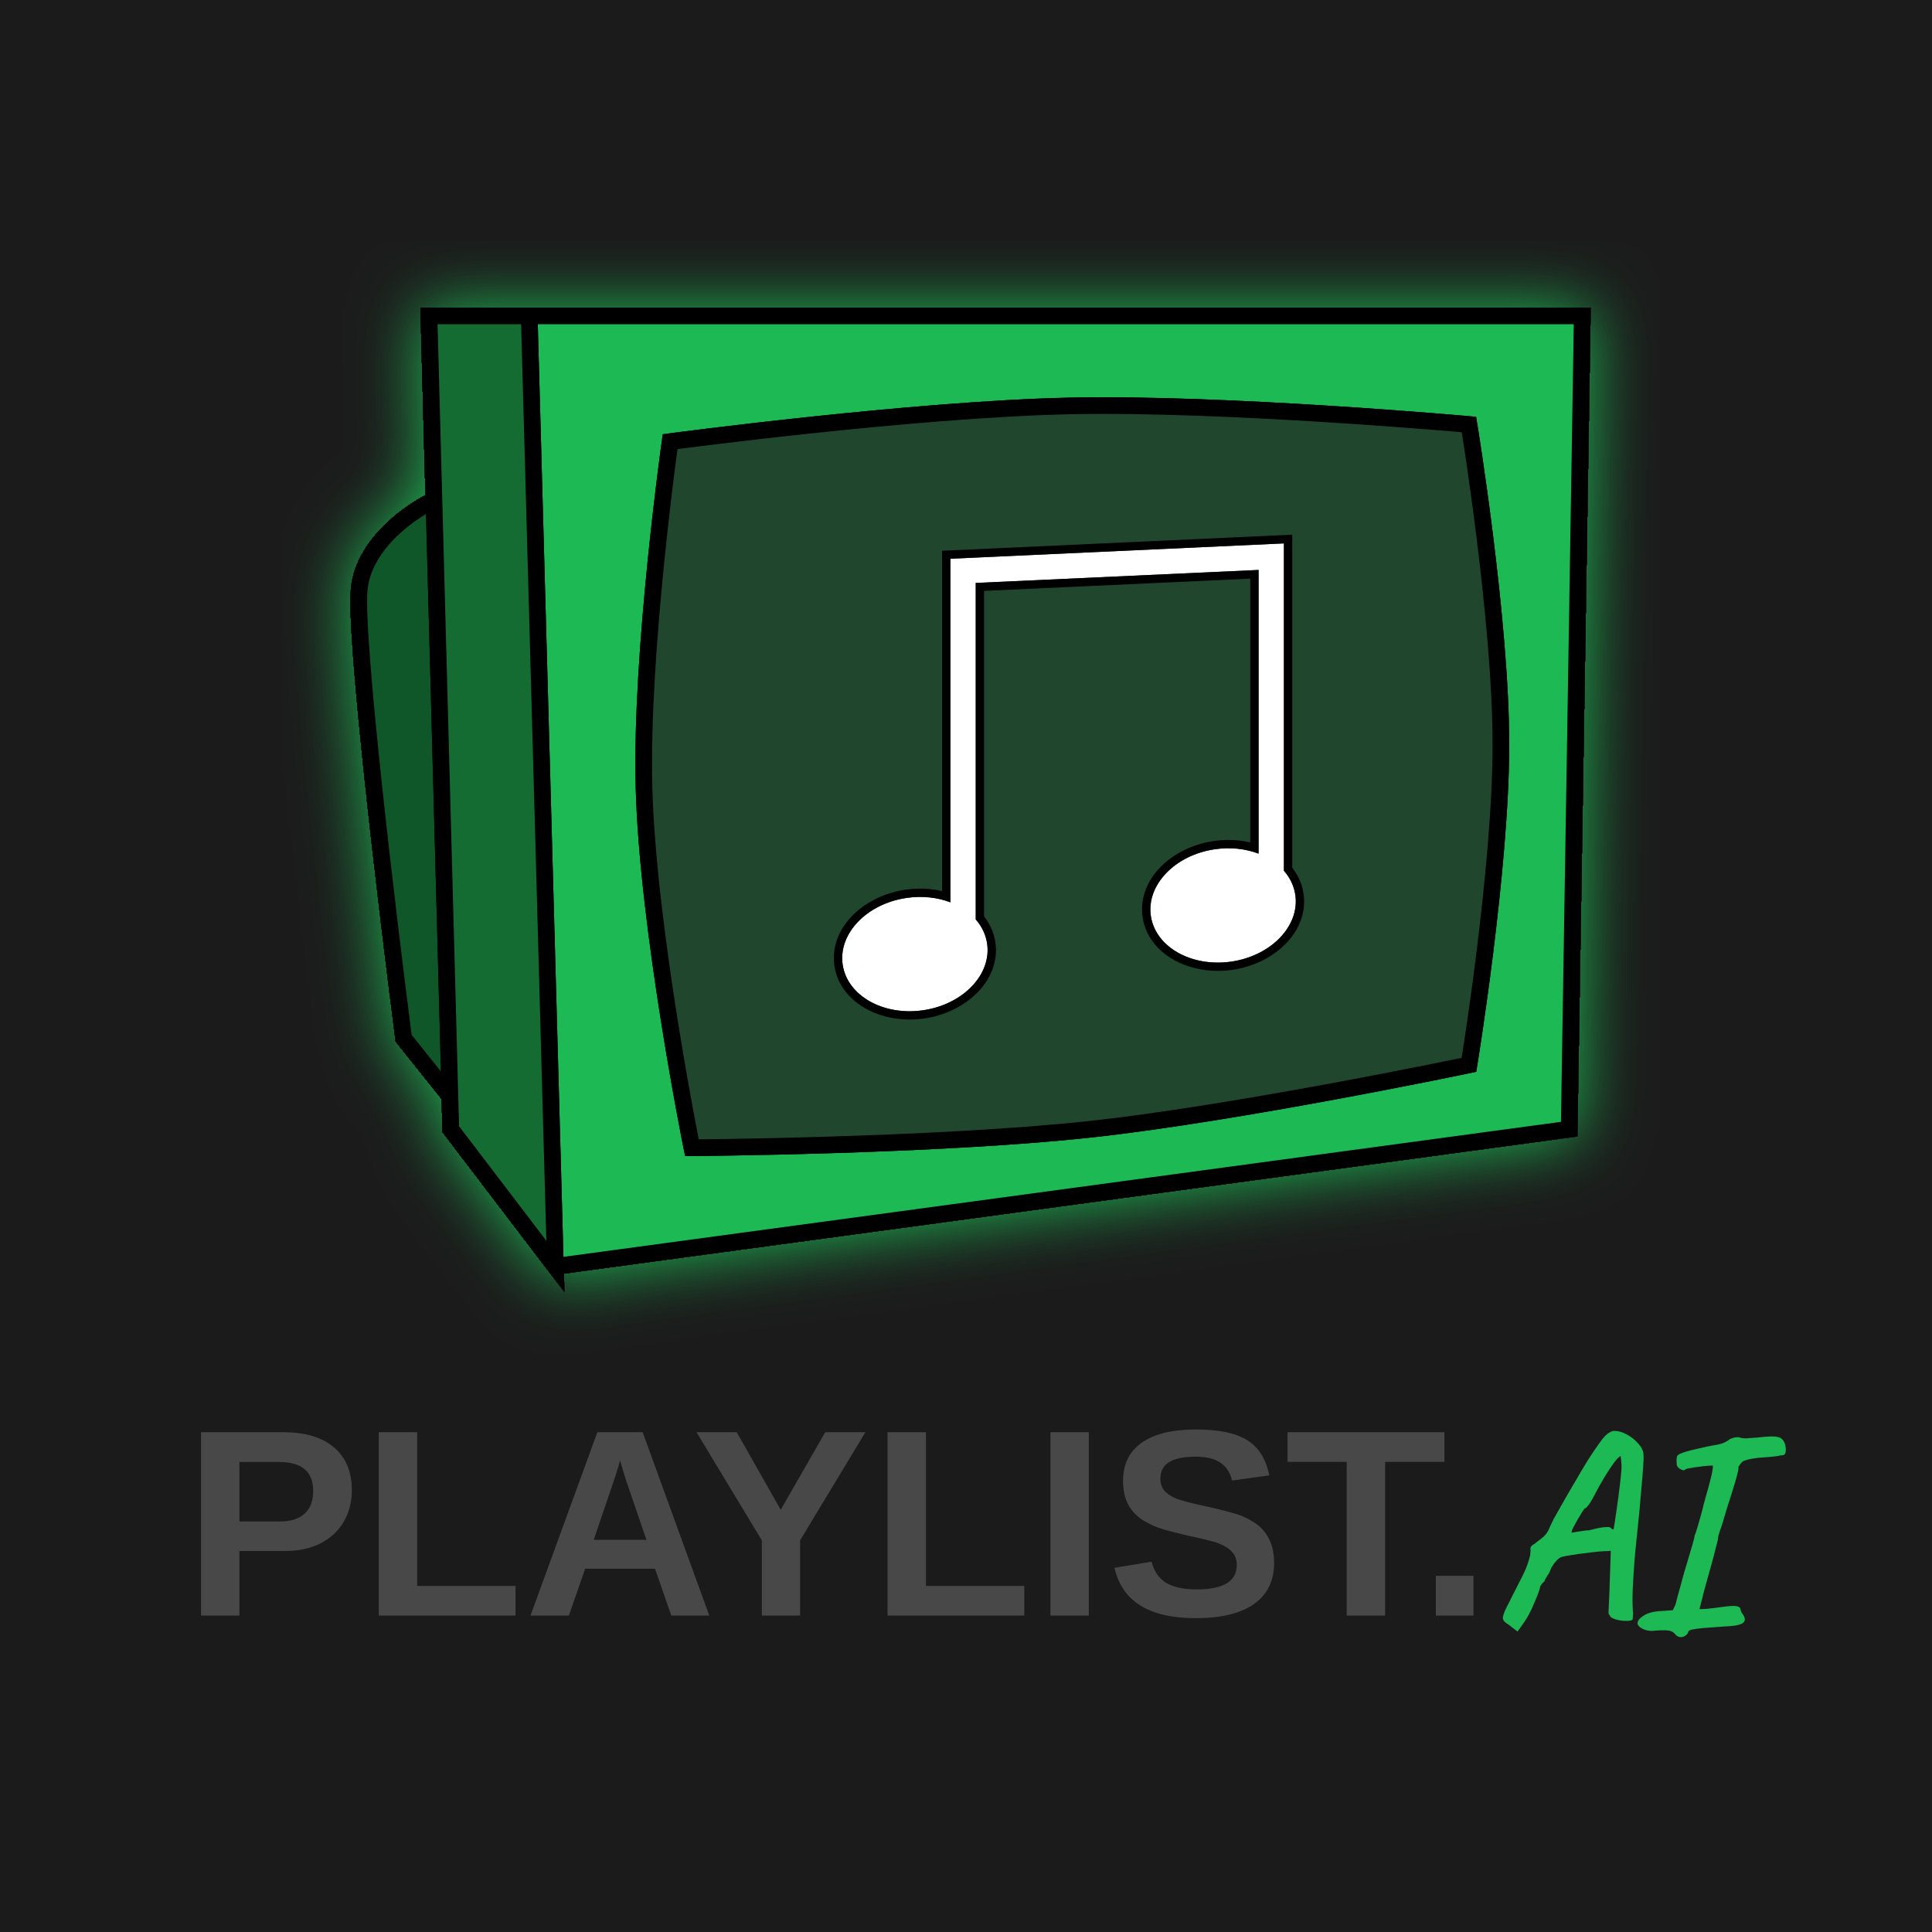
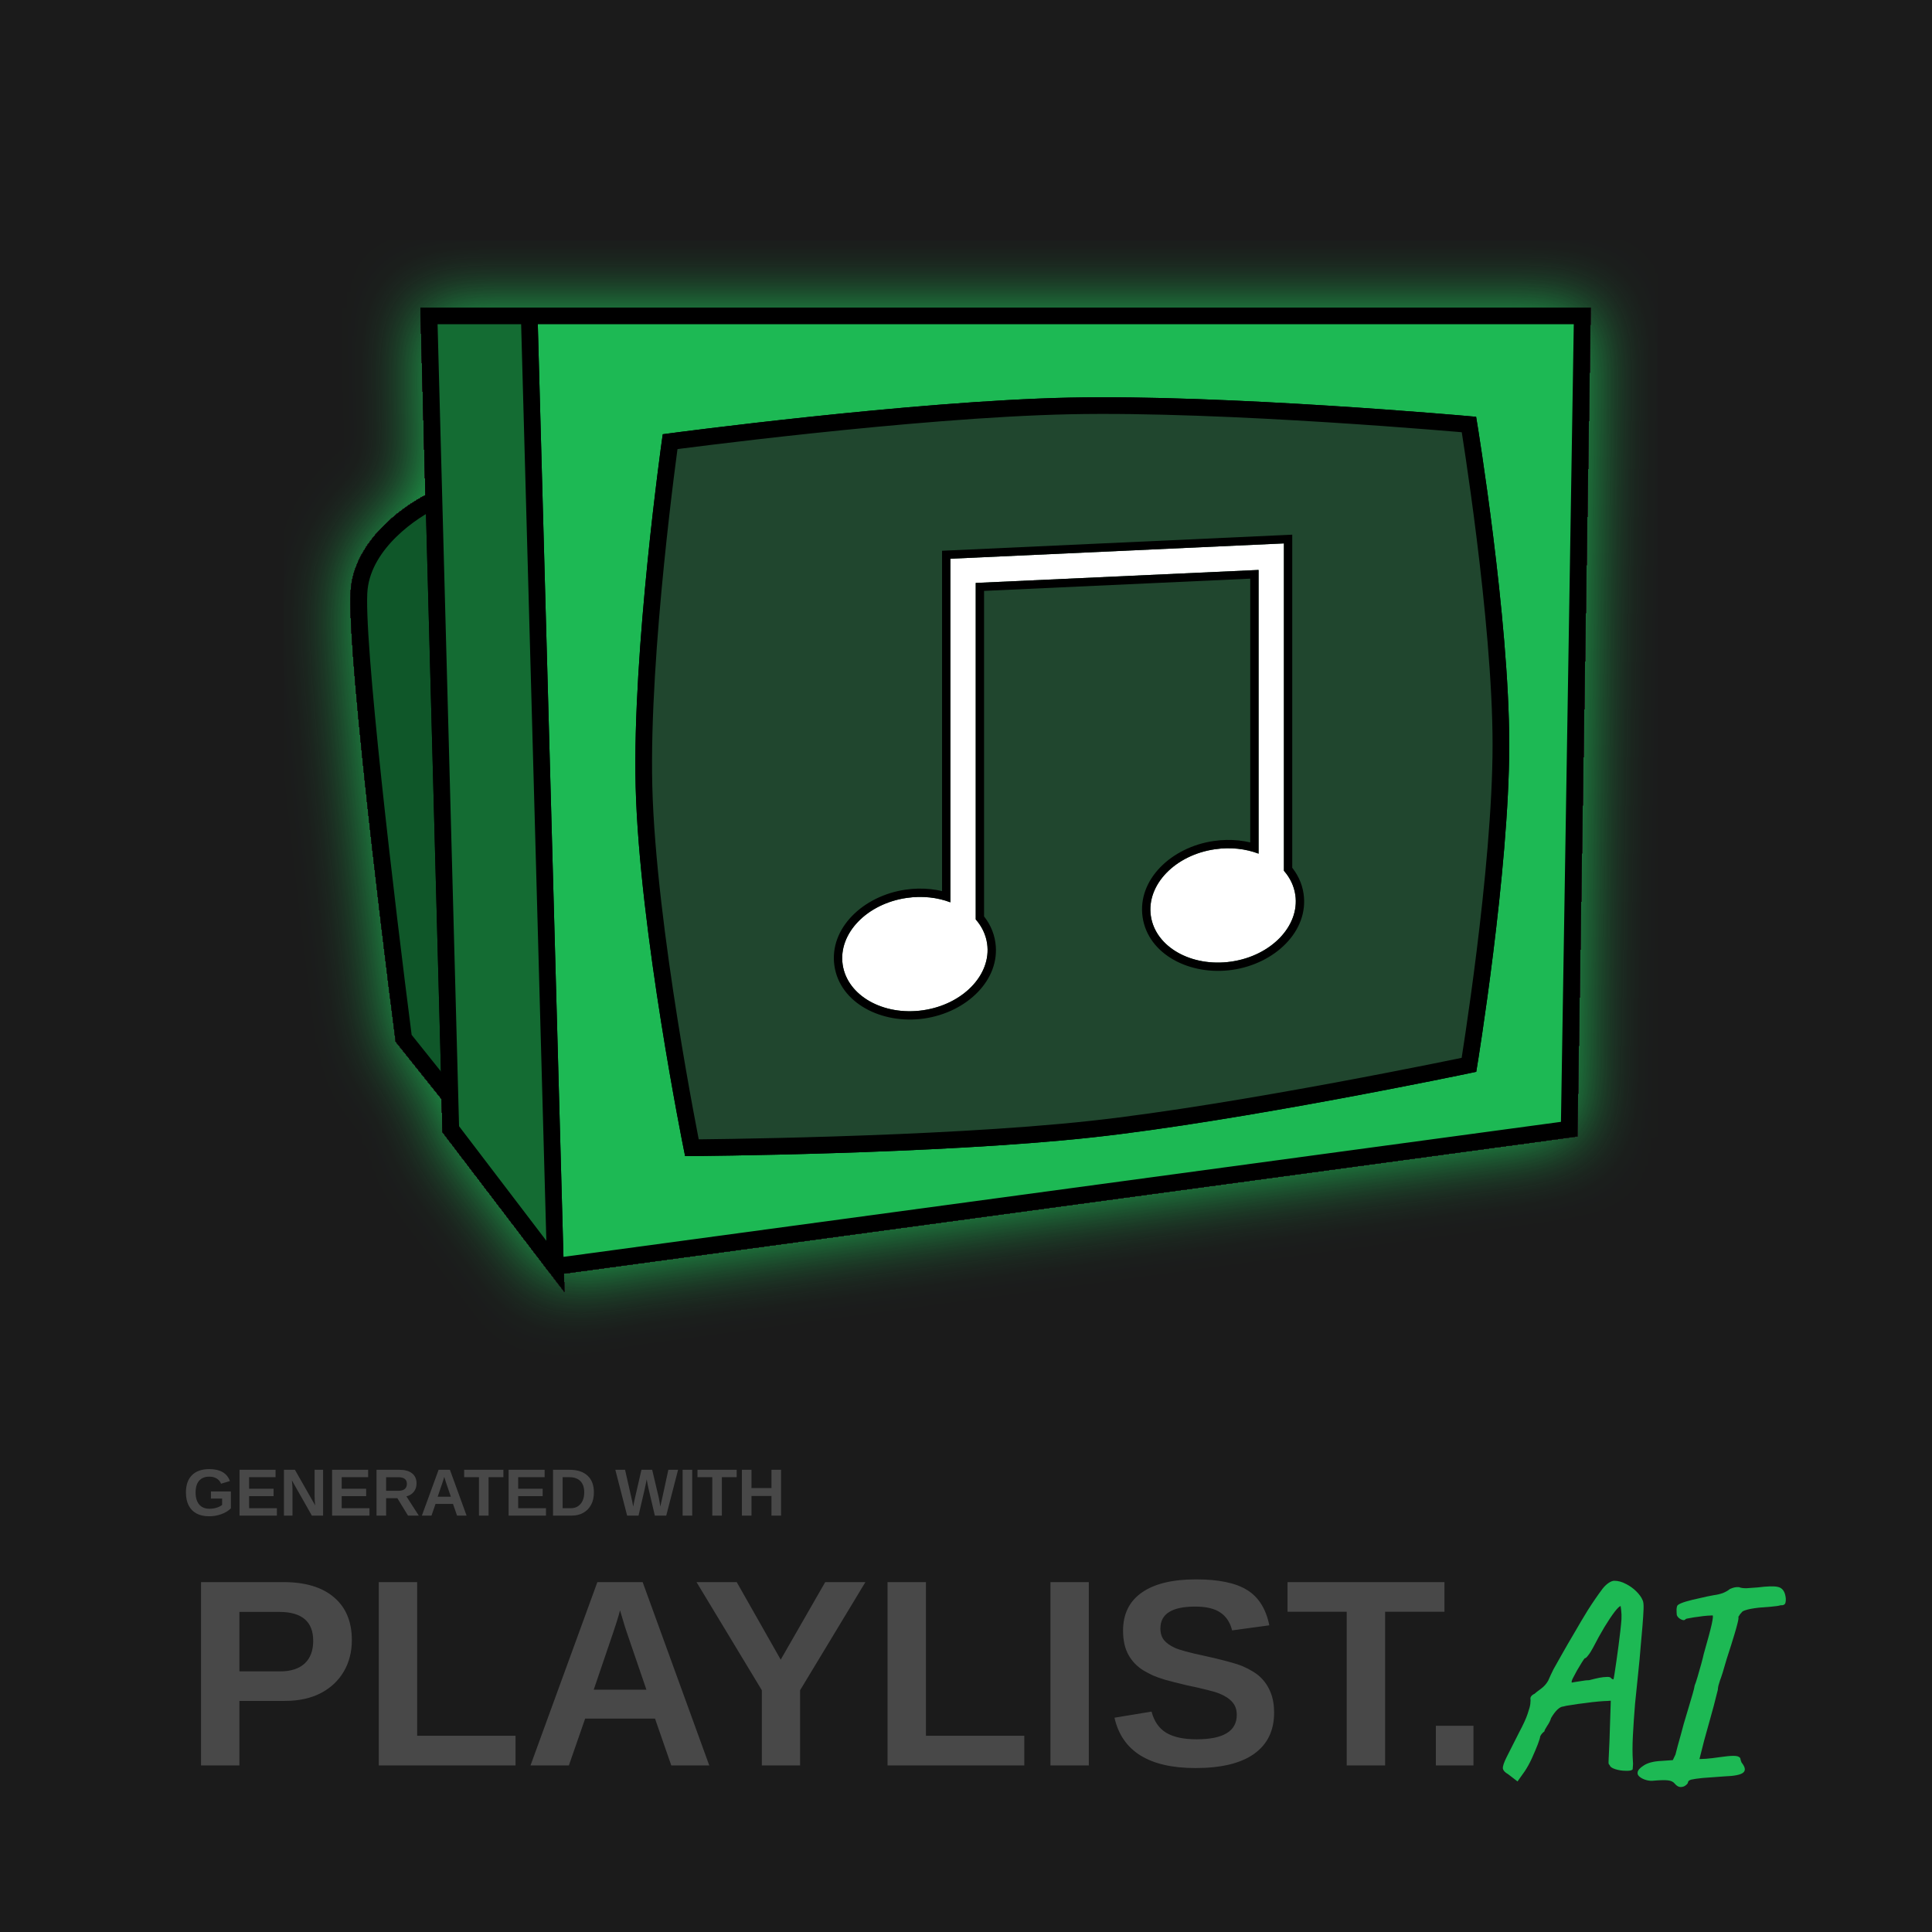
<svg xmlns="http://www.w3.org/2000/svg" width="116" height="116" viewBox="0 0 116 116" fill="none">
  <rect width="116" height="116" fill="#1B1B1B" />
-   <path d="M21.125 89.477C21.125 90.19 20.961 90.823 20.633 91.375C20.31 91.922 19.849 92.352 19.25 92.664C18.651 92.971 17.938 93.125 17.109 93.125H14.375V97H12.07V85.992H17.016C18.333 85.992 19.346 86.297 20.055 86.906C20.768 87.51 21.125 88.367 21.125 89.477ZM18.805 89.516C18.805 88.359 18.122 87.781 16.758 87.781H14.375V91.352H16.82C17.456 91.352 17.945 91.195 18.289 90.883C18.633 90.565 18.805 90.109 18.805 89.516ZM30.953 95.219V97H22.742V85.992H25.047V95.219H30.953ZM35.133 94.188L34.156 97H31.852L35.867 85.992H38.586L42.586 97H40.305L39.328 94.188H35.133ZM37.227 87.688C37.175 87.896 37.102 88.146 37.008 88.438C36.914 88.729 36.846 88.935 36.805 89.055L35.648 92.453H38.812L37.625 88.984C37.552 88.771 37.484 88.555 37.422 88.336C37.359 88.117 37.294 87.901 37.227 87.688ZM48.039 92.484V97H45.742V92.484L41.82 85.992H44.234L46.875 90.648L49.547 85.992H51.961L48.039 92.484ZM61.5 95.219V97H53.289V85.992H55.594V95.219H61.5ZM65.375 85.992V97H63.07V85.992H65.375ZM76.5 93.828C76.5 94.906 76.099 95.732 75.297 96.305C74.5 96.872 73.328 97.156 71.781 97.156C68.995 97.156 67.372 96.148 66.914 94.133L69.141 93.766C69.292 94.349 69.586 94.773 70.023 95.039C70.461 95.299 71.068 95.43 71.844 95.43C72.651 95.43 73.255 95.307 73.656 95.062C74.057 94.818 74.258 94.451 74.258 93.961C74.258 93.648 74.167 93.391 73.984 93.188C73.802 92.984 73.542 92.815 73.203 92.68C73.037 92.612 72.792 92.539 72.469 92.461C72.146 92.378 71.745 92.287 71.266 92.188C70.713 92.057 70.281 91.948 69.969 91.859C69.656 91.766 69.406 91.677 69.219 91.594C69.031 91.505 68.849 91.409 68.672 91.305C68.281 91.07 67.977 90.758 67.758 90.367C67.539 89.977 67.43 89.49 67.43 88.906C67.43 87.912 67.802 87.151 68.547 86.625C69.297 86.094 70.385 85.828 71.812 85.828C73.177 85.828 74.201 86.042 74.883 86.469C75.57 86.896 76.013 87.602 76.211 88.586L73.977 88.891C73.862 88.417 73.628 88.06 73.273 87.82C72.924 87.581 72.422 87.461 71.766 87.461C71.068 87.461 70.544 87.57 70.195 87.789C69.846 88.008 69.672 88.336 69.672 88.773C69.672 89.06 69.745 89.294 69.891 89.477C70.042 89.659 70.263 89.815 70.555 89.945C70.831 90.07 71.422 90.229 72.328 90.422C72.854 90.537 73.307 90.646 73.688 90.75C74.068 90.849 74.372 90.945 74.602 91.039C74.831 91.138 75.034 91.242 75.211 91.352C75.393 91.461 75.549 91.578 75.68 91.703C75.945 91.958 76.148 92.263 76.289 92.617C76.43 92.966 76.5 93.37 76.5 93.828ZM83.164 87.773V97H80.859V87.773H77.305V85.992H86.727V87.773H83.164ZM88.469 94.617V97H86.211V94.617H88.469Z" fill="#484848" />
-   <path d="M90.554 97.528C90.362 97.421 90.255 97.304 90.234 97.176C90.224 97.048 90.298 96.824 90.458 96.504C90.618 96.184 90.869 95.688 91.21 95.016C91.466 94.536 91.637 94.163 91.722 93.896C91.818 93.619 91.871 93.421 91.882 93.304C91.893 93.187 91.898 93.112 91.898 93.08C91.877 92.984 91.888 92.909 91.93 92.856C91.973 92.792 92.042 92.739 92.138 92.696C92.192 92.643 92.314 92.547 92.506 92.408C92.698 92.269 92.847 92.104 92.954 91.912C93.05 91.688 93.157 91.459 93.274 91.224C93.402 90.989 93.567 90.696 93.77 90.344C93.973 89.981 94.245 89.512 94.586 88.936C94.799 88.563 95.05 88.141 95.338 87.672C95.637 87.203 95.93 86.776 96.218 86.392C96.335 86.243 96.458 86.125 96.586 86.04C96.714 85.955 96.826 85.912 96.922 85.912C97.157 85.912 97.391 85.976 97.626 86.104C97.861 86.221 98.069 86.371 98.25 86.552C98.431 86.733 98.554 86.904 98.618 87.064C98.671 87.149 98.693 87.331 98.682 87.608C98.671 87.885 98.65 88.221 98.618 88.616C98.586 89.011 98.549 89.432 98.506 89.88C98.474 90.317 98.426 90.835 98.362 91.432C98.298 92.029 98.234 92.653 98.17 93.304C98.117 93.955 98.074 94.584 98.042 95.192C98.01 95.789 98.01 96.312 98.042 96.76C98.053 96.856 98.053 96.947 98.042 97.032C98.031 97.117 98.026 97.187 98.026 97.24C97.962 97.304 97.823 97.331 97.61 97.32C97.397 97.32 97.189 97.288 96.986 97.224C96.784 97.16 96.671 97.08 96.65 96.984C96.618 96.952 96.597 96.925 96.586 96.904C96.576 96.883 96.576 96.781 96.586 96.6C96.597 96.408 96.613 96.061 96.634 95.56L96.714 93.112L96.506 93.128C96.41 93.128 96.234 93.139 95.978 93.16C95.733 93.181 95.461 93.213 95.162 93.256C94.874 93.288 94.608 93.325 94.362 93.368C94.117 93.4 93.946 93.432 93.85 93.464C93.754 93.464 93.637 93.528 93.498 93.656C93.37 93.784 93.248 93.949 93.13 94.152C93.088 94.301 93.007 94.461 92.89 94.632C92.784 94.792 92.73 94.899 92.73 94.952C92.656 95.005 92.591 95.069 92.538 95.144C92.496 95.219 92.474 95.256 92.474 95.256C92.474 95.32 92.426 95.48 92.33 95.736C92.234 95.981 92.117 96.259 91.978 96.568C91.84 96.867 91.695 97.128 91.546 97.352L91.114 97.96L90.554 97.528ZM94.378 92.024C94.378 92.024 94.437 92.013 94.554 91.992C94.671 91.971 94.81 91.949 94.97 91.928C95.141 91.896 95.29 91.88 95.418 91.88C95.663 91.816 95.866 91.768 96.026 91.736C96.197 91.704 96.335 91.688 96.442 91.688C96.549 91.677 96.634 91.688 96.698 91.72C96.741 91.773 96.778 91.805 96.81 91.816C96.853 91.827 96.874 91.832 96.874 91.832C96.885 91.811 96.906 91.699 96.938 91.496C96.97 91.293 97.007 91.043 97.05 90.744C97.093 90.445 97.135 90.136 97.178 89.816C97.221 89.485 97.258 89.181 97.29 88.904C97.322 88.616 97.344 88.392 97.354 88.232C97.365 88.029 97.359 87.848 97.338 87.688C97.317 87.517 97.306 87.432 97.306 87.432C97.242 87.432 97.12 87.549 96.938 87.784C96.767 88.008 96.565 88.312 96.33 88.696C96.106 89.069 95.882 89.475 95.658 89.912C95.552 90.115 95.45 90.275 95.354 90.392C95.269 90.509 95.2 90.568 95.146 90.568C95.125 90.589 95.066 90.675 94.97 90.824C94.885 90.963 94.789 91.123 94.682 91.304C94.586 91.475 94.501 91.635 94.426 91.784C94.362 91.923 94.346 92.003 94.378 92.024ZM100.55 98.088C100.465 97.981 100.331 97.917 100.15 97.896C99.969 97.875 99.691 97.88 99.318 97.912C99.169 97.933 99.014 97.923 98.854 97.88C98.694 97.837 98.561 97.773 98.454 97.688C98.347 97.603 98.305 97.512 98.326 97.416C98.337 97.288 98.459 97.149 98.694 97C98.939 96.84 99.291 96.749 99.75 96.728L100.438 96.68L100.598 96.344C100.63 96.227 100.673 96.061 100.726 95.848C100.79 95.635 100.854 95.405 100.918 95.16C100.961 95.011 101.019 94.792 101.094 94.504C101.179 94.216 101.27 93.912 101.366 93.592C101.462 93.272 101.547 92.984 101.622 92.728C101.697 92.472 101.739 92.296 101.75 92.2C101.793 92.104 101.851 91.928 101.926 91.672C102.001 91.416 102.075 91.155 102.15 90.888C102.225 90.611 102.273 90.419 102.294 90.312C102.539 89.459 102.699 88.861 102.774 88.52C102.849 88.168 102.865 87.992 102.822 87.992C102.779 87.992 102.678 87.997 102.518 88.008C102.358 88.019 102.177 88.04 101.974 88.072C101.782 88.093 101.611 88.12 101.462 88.152C101.313 88.173 101.227 88.195 101.206 88.216C101.153 88.291 101.062 88.296 100.934 88.232C100.806 88.168 100.721 88.083 100.678 87.976C100.667 87.88 100.662 87.763 100.662 87.624C100.673 87.485 100.699 87.4 100.742 87.368C100.817 87.304 100.977 87.235 101.222 87.16C101.478 87.085 101.761 87.016 102.07 86.952C102.379 86.877 102.657 86.819 102.902 86.776C103.083 86.755 103.265 86.712 103.446 86.648C103.627 86.573 103.766 86.493 103.862 86.408C103.958 86.365 104.049 86.333 104.134 86.312C104.23 86.291 104.326 86.285 104.422 86.296C104.507 86.339 104.651 86.36 104.854 86.36C105.067 86.349 105.291 86.333 105.526 86.312C106.123 86.237 106.529 86.227 106.742 86.28C106.955 86.323 107.099 86.467 107.174 86.712C107.227 86.904 107.238 87.069 107.206 87.208C107.185 87.336 107.083 87.395 106.902 87.384C106.806 87.416 106.63 87.443 106.374 87.464C106.129 87.485 105.867 87.507 105.59 87.528C105.227 87.571 104.971 87.619 104.822 87.672C104.683 87.715 104.603 87.757 104.582 87.8C104.539 87.843 104.502 87.885 104.47 87.928C104.449 87.971 104.417 88.019 104.374 88.072C104.395 88.115 104.379 88.243 104.326 88.456C104.273 88.669 104.209 88.899 104.134 89.144C104.091 89.283 104.027 89.491 103.942 89.768C103.857 90.035 103.766 90.317 103.67 90.616C103.585 90.915 103.505 91.187 103.43 91.432C103.355 91.667 103.302 91.821 103.27 91.896C103.238 91.992 103.206 92.099 103.174 92.216C103.153 92.323 103.142 92.403 103.142 92.456C102.971 93.149 102.817 93.736 102.678 94.216C102.55 94.685 102.433 95.107 102.326 95.48C102.23 95.843 102.134 96.221 102.038 96.616C102.038 96.616 102.166 96.611 102.422 96.6C102.689 96.579 102.961 96.547 103.238 96.504C103.611 96.451 103.883 96.424 104.054 96.424C104.235 96.424 104.353 96.445 104.406 96.488C104.47 96.52 104.502 96.568 104.502 96.632C104.513 96.685 104.534 96.749 104.566 96.824C104.79 97.101 104.822 97.304 104.662 97.432C104.513 97.56 104.139 97.635 103.542 97.656C102.987 97.699 102.55 97.731 102.23 97.752C101.921 97.784 101.697 97.816 101.558 97.848C101.43 97.88 101.361 97.933 101.35 98.008C101.35 98.061 101.307 98.12 101.222 98.184C101.137 98.259 101.03 98.296 100.902 98.296C100.785 98.296 100.667 98.227 100.55 98.088Z" fill="#1DB954" />
+   <path d="M21.125 98.477C21.125 99.19 20.961 99.823 20.633 100.375C20.31 100.922 19.849 101.352 19.25 101.664C18.651 101.971 17.938 102.125 17.109 102.125H14.375V106H12.07V94.992H17.016C18.333 94.992 19.346 95.297 20.055 95.906C20.768 96.51 21.125 97.367 21.125 98.477ZM18.805 98.516C18.805 97.359 18.122 96.781 16.758 96.781H14.375V100.352H16.82C17.456 100.352 17.945 100.195 18.289 99.883C18.633 99.565 18.805 99.109 18.805 98.516ZM30.953 104.219V106H22.742V94.992H25.047V104.219H30.953ZM35.133 103.188L34.156 106H31.852L35.867 94.992H38.586L42.586 106H40.305L39.328 103.188H35.133ZM37.227 96.688C37.175 96.896 37.102 97.146 37.008 97.438C36.914 97.729 36.846 97.935 36.805 98.055L35.648 101.453H38.812L37.625 97.984C37.552 97.771 37.484 97.555 37.422 97.336C37.359 97.117 37.294 96.901 37.227 96.688ZM48.039 101.484V106H45.742V101.484L41.82 94.992H44.234L46.875 99.648L49.547 94.992H51.961L48.039 101.484ZM61.5 104.219V106H53.289V94.992H55.594V104.219H61.5ZM65.375 94.992V106H63.07V94.992H65.375ZM76.5 102.828C76.5 103.906 76.099 104.732 75.297 105.305C74.5 105.872 73.328 106.156 71.781 106.156C68.995 106.156 67.372 105.148 66.914 103.133L69.141 102.766C69.292 103.349 69.586 103.773 70.023 104.039C70.461 104.299 71.068 104.43 71.844 104.43C72.651 104.43 73.255 104.307 73.656 104.062C74.057 103.818 74.258 103.451 74.258 102.961C74.258 102.648 74.167 102.391 73.984 102.188C73.802 101.984 73.542 101.815 73.203 101.68C73.037 101.612 72.792 101.539 72.469 101.461C72.146 101.378 71.745 101.286 71.266 101.188C70.713 101.057 70.281 100.948 69.969 100.859C69.656 100.766 69.406 100.677 69.219 100.594C69.031 100.505 68.849 100.409 68.672 100.305C68.281 100.07 67.977 99.758 67.758 99.367C67.539 98.977 67.43 98.49 67.43 97.906C67.43 96.912 67.802 96.151 68.547 95.625C69.297 95.094 70.385 94.828 71.812 94.828C73.177 94.828 74.201 95.042 74.883 95.469C75.57 95.896 76.013 96.602 76.211 97.586L73.977 97.891C73.862 97.417 73.628 97.06 73.273 96.82C72.924 96.581 72.422 96.461 71.766 96.461C71.068 96.461 70.544 96.57 70.195 96.789C69.846 97.008 69.672 97.336 69.672 97.773C69.672 98.06 69.745 98.294 69.891 98.477C70.042 98.659 70.263 98.815 70.555 98.945C70.831 99.07 71.422 99.229 72.328 99.422C72.854 99.537 73.307 99.646 73.688 99.75C74.068 99.849 74.372 99.945 74.602 100.039C74.831 100.138 75.034 100.242 75.211 100.352C75.393 100.461 75.549 100.578 75.68 100.703C75.945 100.958 76.148 101.263 76.289 101.617C76.43 101.966 76.5 102.37 76.5 102.828ZM83.164 96.773V106H80.859V96.773H77.305V94.992H86.727V96.773H83.164ZM88.469 103.617V106H86.211V103.617H88.469Z" fill="#484848" />
+   <path d="M90.554 106.528C90.362 106.421 90.255 106.304 90.234 106.176C90.224 106.048 90.298 105.824 90.458 105.504C90.618 105.184 90.869 104.688 91.21 104.016C91.466 103.536 91.637 103.163 91.722 102.896C91.818 102.619 91.871 102.421 91.882 102.304C91.893 102.187 91.898 102.112 91.898 102.08C91.877 101.984 91.888 101.909 91.93 101.856C91.973 101.792 92.042 101.739 92.138 101.696C92.192 101.643 92.314 101.547 92.506 101.408C92.698 101.269 92.847 101.104 92.954 100.912C93.05 100.688 93.157 100.459 93.274 100.224C93.402 99.989 93.567 99.696 93.77 99.344C93.973 98.981 94.245 98.512 94.586 97.936C94.799 97.563 95.05 97.141 95.338 96.672C95.637 96.203 95.93 95.776 96.218 95.392C96.335 95.243 96.458 95.125 96.586 95.04C96.714 94.955 96.826 94.912 96.922 94.912C97.157 94.912 97.391 94.976 97.626 95.104C97.861 95.221 98.069 95.371 98.25 95.552C98.431 95.733 98.554 95.904 98.618 96.064C98.671 96.149 98.693 96.331 98.682 96.608C98.671 96.885 98.65 97.221 98.618 97.616C98.586 98.011 98.549 98.432 98.506 98.88C98.474 99.317 98.426 99.835 98.362 100.432C98.298 101.029 98.234 101.653 98.17 102.304C98.117 102.955 98.074 103.584 98.042 104.192C98.01 104.789 98.01 105.312 98.042 105.76C98.053 105.856 98.053 105.947 98.042 106.032C98.031 106.117 98.026 106.187 98.026 106.24C97.962 106.304 97.823 106.331 97.61 106.32C97.397 106.32 97.189 106.288 96.986 106.224C96.784 106.16 96.671 106.08 96.65 105.984C96.618 105.952 96.597 105.925 96.586 105.904C96.576 105.883 96.576 105.781 96.586 105.6C96.597 105.408 96.613 105.061 96.634 104.56L96.714 102.112L96.506 102.128C96.41 102.128 96.234 102.139 95.978 102.16C95.733 102.181 95.461 102.213 95.162 102.256C94.874 102.288 94.608 102.325 94.362 102.368C94.117 102.4 93.946 102.432 93.85 102.464C93.754 102.464 93.637 102.528 93.498 102.656C93.37 102.784 93.248 102.949 93.13 103.152C93.088 103.301 93.007 103.461 92.89 103.632C92.784 103.792 92.73 103.899 92.73 103.952C92.656 104.005 92.591 104.069 92.538 104.144C92.496 104.219 92.474 104.256 92.474 104.256C92.474 104.32 92.426 104.48 92.33 104.736C92.234 104.981 92.117 105.259 91.978 105.568C91.84 105.867 91.695 106.128 91.546 106.352L91.114 106.96L90.554 106.528ZM94.378 101.024C94.378 101.024 94.437 101.013 94.554 100.992C94.671 100.971 94.81 100.949 94.97 100.928C95.141 100.896 95.29 100.88 95.418 100.88C95.663 100.816 95.866 100.768 96.026 100.736C96.197 100.704 96.335 100.688 96.442 100.688C96.549 100.677 96.634 100.688 96.698 100.72C96.741 100.773 96.778 100.805 96.81 100.816C96.853 100.827 96.874 100.832 96.874 100.832C96.885 100.811 96.906 100.699 96.938 100.496C96.97 100.293 97.007 100.043 97.05 99.744C97.093 99.445 97.135 99.136 97.178 98.816C97.221 98.485 97.258 98.181 97.29 97.904C97.322 97.616 97.344 97.392 97.354 97.232C97.365 97.029 97.359 96.848 97.338 96.688C97.317 96.517 97.306 96.432 97.306 96.432C97.242 96.432 97.12 96.549 96.938 96.784C96.767 97.008 96.565 97.312 96.33 97.696C96.106 98.069 95.882 98.475 95.658 98.912C95.552 99.115 95.45 99.275 95.354 99.392C95.269 99.509 95.2 99.568 95.146 99.568C95.125 99.589 95.066 99.675 94.97 99.824C94.885 99.963 94.789 100.123 94.682 100.304C94.586 100.475 94.501 100.635 94.426 100.784C94.362 100.923 94.346 101.003 94.378 101.024ZM100.55 107.088C100.465 106.981 100.331 106.917 100.15 106.896C99.969 106.875 99.691 106.88 99.318 106.912C99.169 106.933 99.014 106.923 98.854 106.88C98.694 106.837 98.561 106.773 98.454 106.688C98.347 106.603 98.305 106.512 98.326 106.416C98.337 106.288 98.459 106.149 98.694 106C98.939 105.84 99.291 105.749 99.75 105.728L100.438 105.68L100.598 105.344C100.63 105.227 100.673 105.061 100.726 104.848C100.79 104.635 100.854 104.405 100.918 104.16C100.961 104.011 101.019 103.792 101.094 103.504C101.179 103.216 101.27 102.912 101.366 102.592C101.462 102.272 101.547 101.984 101.622 101.728C101.697 101.472 101.739 101.296 101.75 101.2C101.793 101.104 101.851 100.928 101.926 100.672C102.001 100.416 102.075 100.155 102.15 99.888C102.225 99.611 102.273 99.419 102.294 99.312C102.539 98.459 102.699 97.861 102.774 97.52C102.849 97.168 102.865 96.992 102.822 96.992C102.779 96.992 102.678 96.997 102.518 97.008C102.358 97.019 102.177 97.04 101.974 97.072C101.782 97.093 101.611 97.12 101.462 97.152C101.313 97.173 101.227 97.195 101.206 97.216C101.153 97.291 101.062 97.296 100.934 97.232C100.806 97.168 100.721 97.083 100.678 96.976C100.667 96.88 100.662 96.763 100.662 96.624C100.673 96.485 100.699 96.4 100.742 96.368C100.817 96.304 100.977 96.235 101.222 96.16C101.478 96.085 101.761 96.016 102.07 95.952C102.379 95.877 102.657 95.819 102.902 95.776C103.083 95.755 103.265 95.712 103.446 95.648C103.627 95.573 103.766 95.493 103.862 95.408C103.958 95.365 104.049 95.333 104.134 95.312C104.23 95.291 104.326 95.285 104.422 95.296C104.507 95.339 104.651 95.36 104.854 95.36C105.067 95.349 105.291 95.333 105.526 95.312C106.123 95.237 106.529 95.227 106.742 95.28C106.955 95.323 107.099 95.467 107.174 95.712C107.227 95.904 107.238 96.069 107.206 96.208C107.185 96.336 107.083 96.395 106.902 96.384C106.806 96.416 106.63 96.443 106.374 96.464C106.129 96.485 105.867 96.507 105.59 96.528C105.227 96.571 104.971 96.619 104.822 96.672C104.683 96.715 104.603 96.757 104.582 96.8C104.539 96.843 104.502 96.885 104.47 96.928C104.449 96.971 104.417 97.019 104.374 97.072C104.395 97.115 104.379 97.243 104.326 97.456C104.273 97.669 104.209 97.899 104.134 98.144C104.091 98.283 104.027 98.491 103.942 98.768C103.857 99.035 103.766 99.317 103.67 99.616C103.585 99.915 103.505 100.187 103.43 100.432C103.355 100.667 103.302 100.821 103.27 100.896C103.238 100.992 103.206 101.099 103.174 101.216C103.153 101.323 103.142 101.403 103.142 101.456C102.971 102.149 102.817 102.736 102.678 103.216C102.55 103.685 102.433 104.107 102.326 104.48C102.23 104.843 102.134 105.221 102.038 105.616C102.038 105.616 102.166 105.611 102.422 105.6C102.689 105.579 102.961 105.547 103.238 105.504C103.611 105.451 103.883 105.424 104.054 105.424C104.235 105.424 104.353 105.445 104.406 105.488C104.47 105.52 104.502 105.568 104.502 105.632C104.513 105.685 104.534 105.749 104.566 105.824C104.79 106.101 104.822 106.304 104.662 106.432C104.513 106.56 104.139 106.635 103.542 106.656C102.987 106.699 102.55 106.731 102.23 106.752C101.921 106.784 101.697 106.816 101.558 106.848C101.43 106.88 101.361 106.933 101.35 107.008C101.35 107.061 101.307 107.12 101.222 107.184C101.137 107.259 101.03 107.296 100.902 107.296C100.785 107.296 100.667 107.227 100.55 107.088Z" fill="#1DB954" />
  <g filter="url(#filter0_d_183_2)">
    <path d="M21.574 35.326C21.878 32.586 24.744 30.634 26.139 29.999L27.28 66.142L24.237 62.337C23.222 54.475 21.269 38.065 21.574 35.326Z" fill="#0F5729" stroke="black" />
    <path d="M31.776 18.966H95L94.215 67.795L33.346 76.034L27.067 67.795L25.759 18.966H31.776Z" fill="#1DB954" />
    <path d="M31.776 18.966H95L94.215 67.795L33.346 76.034M31.776 18.966L33.346 76.034M31.776 18.966H25.759L27.067 67.795L33.346 76.034M40.235 26.518C40.235 26.518 38.461 39.103 38.665 47.2C38.88 55.748 41.543 68.911 41.543 68.911C41.543 68.911 56.206 68.814 65.525 67.795C74.456 66.819 88.198 63.934 88.198 63.934C88.198 63.934 90.117 52.254 90.117 44.711C90.117 37.168 88.198 25.488 88.198 25.488C88.198 25.488 73.59 24.173 64.216 24.373C54.815 24.573 40.235 26.518 40.235 26.518Z" stroke="black" stroke-linecap="round" />
    <path d="M38.665 47.2C38.461 39.103 40.234 26.518 40.234 26.518C40.234 26.518 54.814 24.573 64.216 24.373C73.59 24.173 88.198 25.488 88.198 25.488C88.198 25.488 90.116 37.168 90.116 44.711C90.116 52.254 88.198 63.934 88.198 63.934C88.198 63.934 74.456 66.819 65.524 67.795C56.206 68.814 41.543 68.911 41.543 68.911C41.543 68.911 38.88 55.748 38.665 47.2Z" fill="#20462E" stroke="black" stroke-linecap="round" />
    <path d="M31.776 18.966L33.346 76.034L27.067 67.795L25.759 18.966H31.776Z" fill="#146C33" stroke="black" stroke-linecap="round" />
    <mask id="path-7-outside-1_183_2" maskUnits="userSpaceOnUse" x="49.566" y="31.627" width="29" height="30" fill="black">
      <rect fill="white" x="49.566" y="31.627" width="29" height="30" />
-       <path fill-rule="evenodd" clip-rule="evenodd" d="M77.088 52.282V32.627L57.062 33.547V54.177C56.293 53.883 55.388 53.775 54.445 53.911C52.049 54.256 50.325 56.047 50.594 57.91C50.862 59.773 53.022 61.004 55.418 60.658C57.814 60.313 59.538 58.522 59.269 56.659C59.19 56.111 58.948 55.618 58.584 55.203V35L75.567 34.22V51.255C74.798 50.961 73.892 50.853 72.95 50.989C70.554 51.334 68.829 53.125 69.098 54.988C69.367 56.852 71.527 58.082 73.923 57.737C76.318 57.391 78.043 55.6 77.774 53.737C77.695 53.189 77.452 52.696 77.088 52.282Z" />
+       <path fill-rule="evenodd" clip-rule="evenodd" d="M77.088 52.282V32.627L57.062 33.547V54.177C56.293 53.883 55.387 53.775 54.445 53.911C52.049 54.256 50.325 56.047 50.594 57.91C50.862 59.773 53.022 61.004 55.418 60.658C57.814 60.313 59.538 58.522 59.269 56.659C59.19 56.111 58.948 55.618 58.584 55.203V35L75.567 34.22V51.255C74.798 50.961 73.892 50.853 72.949 50.989C70.554 51.334 68.829 53.125 69.098 54.988C69.367 56.852 71.527 58.082 73.922 57.737C76.318 57.391 78.042 55.6 77.774 53.737C77.695 53.189 77.452 52.696 77.088 52.282Z" />
    </mask>
-     <path fill-rule="evenodd" clip-rule="evenodd" d="M77.088 52.282V32.627L57.062 33.547V54.177C56.293 53.883 55.388 53.775 54.445 53.911C52.049 54.256 50.325 56.047 50.594 57.91C50.862 59.773 53.022 61.004 55.418 60.658C57.814 60.313 59.538 58.522 59.269 56.659C59.19 56.111 58.948 55.618 58.584 55.203V35L75.567 34.22V51.255C74.798 50.961 73.892 50.853 72.95 50.989C70.554 51.334 68.829 53.125 69.098 54.988C69.367 56.852 71.527 58.082 73.923 57.737C76.318 57.391 78.043 55.6 77.774 53.737C77.695 53.189 77.452 52.696 77.088 52.282Z" fill="white" />
+     <path fill-rule="evenodd" clip-rule="evenodd" d="M77.088 52.282V32.627L57.062 33.547V54.177C56.293 53.883 55.387 53.775 54.445 53.911C52.049 54.256 50.325 56.047 50.594 57.91C50.862 59.773 53.022 61.004 55.418 60.658C57.814 60.313 59.538 58.522 59.269 56.659C59.19 56.111 58.948 55.618 58.584 55.203V35L75.567 34.22V51.255C74.798 50.961 73.892 50.853 72.949 50.989C70.554 51.334 68.829 53.125 69.098 54.988C69.367 56.852 71.527 58.082 73.922 57.737C76.318 57.391 78.042 55.6 77.774 53.737C77.695 53.189 77.452 52.696 77.088 52.282Z" fill="white" />
    <path d="M77.088 32.627H77.588V32.103L77.066 32.127L77.088 32.627ZM77.088 52.282H76.588V52.47L76.713 52.612L77.088 52.282ZM57.062 33.547L57.039 33.047L56.562 33.069V33.547H57.062ZM57.062 54.177L56.883 54.644L57.562 54.904V54.177H57.062ZM54.445 53.911L54.374 53.416L54.374 53.416L54.445 53.911ZM50.594 57.91L50.099 57.981L50.099 57.981L50.594 57.91ZM55.418 60.658L55.347 60.163L55.347 60.163L55.418 60.658ZM59.269 56.659L59.764 56.588L59.764 56.588L59.269 56.659ZM58.584 55.203H58.084V55.392L58.208 55.533L58.584 55.203ZM58.584 35L58.561 34.501L58.084 34.523V35H58.584ZM75.567 34.22H76.067V33.697L75.544 33.721L75.567 34.22ZM75.567 51.255L75.388 51.722L76.067 51.982V51.255H75.567ZM72.95 50.989L73.021 51.484L73.021 51.484L72.95 50.989ZM69.098 54.988L69.593 54.917L69.593 54.917L69.098 54.988ZM73.923 57.737L73.851 57.242L73.851 57.242L73.923 57.737ZM77.774 53.737L77.279 53.809L77.279 53.809L77.774 53.737ZM76.588 32.627V52.282H77.588V32.627H76.588ZM57.085 34.046L77.111 33.126L77.066 32.127L57.039 33.047L57.085 34.046ZM57.562 54.177V33.547H56.562V54.177H57.562ZM57.241 53.71C56.389 53.384 55.397 53.268 54.374 53.416L54.516 54.406C55.378 54.281 56.198 54.382 56.883 54.644L57.241 53.71ZM54.374 53.416C51.828 53.783 49.775 55.736 50.099 57.981L51.089 57.839C50.875 56.357 52.271 54.729 54.516 54.406L54.374 53.416ZM50.099 57.981C50.423 60.227 52.943 61.52 55.489 61.153L55.347 60.163C53.101 60.487 51.302 59.32 51.089 57.839L50.099 57.981ZM55.489 61.153C58.035 60.786 60.088 58.833 59.764 56.588L58.774 56.73C58.988 58.212 57.592 59.84 55.347 60.163L55.489 61.153ZM59.764 56.588C59.67 55.935 59.382 55.354 58.96 54.874L58.208 55.533C58.514 55.882 58.711 56.287 58.774 56.73L59.764 56.588ZM58.084 35V55.203H59.084V35H58.084ZM75.544 33.721L58.561 34.501L58.607 35.5L75.59 34.719L75.544 33.721ZM76.067 51.255V34.22H75.067V51.255H76.067ZM75.746 50.788C74.894 50.462 73.901 50.346 72.878 50.494L73.021 51.484C73.883 51.359 74.702 51.46 75.388 51.722L75.746 50.788ZM72.878 50.494C70.332 50.861 68.28 52.815 68.603 55.06L69.593 54.917C69.379 53.435 70.775 51.808 73.021 51.484L72.878 50.494ZM68.603 55.06C68.927 57.305 71.448 58.599 73.994 58.231L73.851 57.242C71.606 57.566 69.807 56.398 69.593 54.917L68.603 55.06ZM73.994 58.231C76.54 57.864 78.593 55.911 78.269 53.666L77.279 53.809C77.493 55.29 76.097 56.918 73.851 57.242L73.994 58.231ZM78.269 53.666C78.175 53.014 77.886 52.432 77.464 51.952L76.713 52.612C77.019 52.96 77.215 53.365 77.279 53.809L78.269 53.666Z" fill="black" mask="url(#path-7-outside-1_183_2)" />
  </g>
+   <path d="M12.574 90.588C12.724 90.588 12.869 90.566 13.01 90.523C13.15 90.479 13.259 90.423 13.336 90.356V89.975H12.664V89.549H13.863V90.561C13.717 90.71 13.527 90.828 13.293 90.912C13.06 90.997 12.815 91.039 12.559 91.039C12.26 91.039 12.007 90.984 11.799 90.873C11.592 90.761 11.434 90.599 11.326 90.387C11.218 90.173 11.164 89.915 11.164 89.611C11.164 89.158 11.285 88.811 11.527 88.57C11.77 88.328 12.118 88.207 12.572 88.207C12.895 88.207 13.159 88.267 13.365 88.387C13.571 88.505 13.717 88.684 13.805 88.924L13.273 89.084C13.216 88.945 13.126 88.839 13.004 88.768C12.882 88.696 12.738 88.66 12.572 88.66C12.301 88.66 12.096 88.742 11.955 88.906C11.815 89.07 11.744 89.305 11.744 89.611C11.744 89.922 11.816 90.163 11.961 90.334C12.107 90.503 12.311 90.588 12.574 90.588ZM16.625 90.555V91H14.381V88.248H16.545V88.693H14.957V89.385H16.426V89.83H14.957V90.555H16.625ZM17.561 89.377V91H17.049V88.248H17.707L18.924 90.385C18.9 90.187 18.889 90.008 18.889 89.848V88.248H19.4V91H18.725L17.525 88.881C17.537 88.984 17.546 89.077 17.551 89.16C17.557 89.242 17.561 89.314 17.561 89.377ZM22.184 90.555V91H19.939V88.248H22.104V88.693H20.516V89.385H21.984V89.83H20.516V90.555H22.184ZM23.184 89.955V91H22.607V88.248H23.982C24.311 88.248 24.564 88.319 24.742 88.461C24.921 88.602 25.01 88.804 25.01 89.068C25.01 89.261 24.955 89.428 24.846 89.568C24.736 89.708 24.588 89.799 24.402 89.844L25.146 91H24.498L23.859 89.955H23.184ZM24.43 89.092C24.43 88.96 24.387 88.861 24.303 88.795C24.218 88.728 24.091 88.695 23.922 88.695H23.184V89.508H23.938C24.099 89.508 24.221 89.471 24.305 89.398C24.388 89.326 24.43 89.223 24.43 89.092ZM26.15 90.297L25.906 91H25.33L26.334 88.248H27.014L28.014 91H27.443L27.199 90.297H26.15ZM26.674 88.672C26.661 88.724 26.643 88.787 26.619 88.859C26.596 88.932 26.579 88.984 26.568 89.014L26.279 89.863H27.07L26.773 88.996C26.755 88.943 26.738 88.889 26.723 88.834C26.707 88.779 26.691 88.725 26.674 88.672ZM29.334 88.693V91H28.758V88.693H27.869V88.248H30.225V88.693H29.334ZM32.781 90.555V91H30.537V88.248H32.701V88.693H31.113V89.385H32.582V89.83H31.113V90.555H32.781ZM35.658 89.603C35.658 89.898 35.601 90.149 35.486 90.357C35.373 90.566 35.215 90.725 35.014 90.836C34.813 90.945 34.581 91 34.318 91H33.205V88.248H34.201C34.665 88.248 35.023 88.365 35.277 88.6C35.531 88.833 35.658 89.167 35.658 89.603ZM35.078 89.603C35.078 89.308 35.001 89.083 34.848 88.928C34.694 88.772 34.475 88.693 34.19 88.693H33.781V90.555H34.27C34.435 90.555 34.578 90.516 34.697 90.439C34.818 90.361 34.912 90.251 34.978 90.109C35.045 89.967 35.078 89.799 35.078 89.603ZM38.717 89.371L38.338 91H37.654L36.945 88.248H37.529L37.912 89.934C37.929 90.005 37.947 90.088 37.967 90.182C37.988 90.275 38.005 90.367 38.018 90.455C38.031 90.394 38.042 90.335 38.053 90.277C38.065 90.219 38.076 90.162 38.088 90.106C38.1 90.048 38.112 89.992 38.125 89.936L38.514 88.248H39.158L39.543 89.875C39.556 89.93 39.572 90.009 39.59 90.113C39.609 90.217 39.628 90.331 39.645 90.455C39.661 90.38 39.676 90.313 39.69 90.256C39.704 90.197 39.717 90.139 39.73 90.082C39.745 90.023 39.76 89.957 39.775 89.883L40.129 88.248H40.713L40.002 91H39.318L38.945 89.408C38.923 89.314 38.902 89.219 38.883 89.121C38.863 89.023 38.846 88.923 38.83 88.82C38.82 88.876 38.807 88.942 38.791 89.018C38.775 89.093 38.76 89.163 38.746 89.228C38.733 89.294 38.723 89.341 38.717 89.371ZM41.562 88.248V91H40.986V88.248H41.562ZM43.342 88.693V91H42.766V88.693H41.877V88.248H44.232V88.693H43.342ZM45.121 89.82V91H44.545V88.248H45.121V89.344H46.32V88.248H46.897V91H46.32V89.82H45.121Z" fill="#484848" />
  <defs>
    <filter id="filter0_d_183_2" x="17.042" y="14.466" width="82.466" height="67.104" filterUnits="userSpaceOnUse" color-interpolation-filters="sRGB">
      <feFlood flood-opacity="0" result="BackgroundImageFix" />
      <feColorMatrix in="SourceAlpha" type="matrix" values="0 0 0 0 0 0 0 0 0 0 0 0 0 0 0 0 0 0 127 0" result="hardAlpha" />
      <feOffset />
      <feGaussianBlur stdDeviation="2" />
      <feComposite in2="hardAlpha" operator="out" />
      <feColorMatrix type="matrix" values="0 0 0 0 0.114 0 0 0 0 0.725 0 0 0 0 0.329 0 0 0 1 0" />
      <feBlend mode="normal" in2="BackgroundImageFix" result="effect1_dropShadow_183_2" />
      <feBlend mode="normal" in="SourceGraphic" in2="effect1_dropShadow_183_2" result="shape" />
    </filter>
  </defs>
</svg>
